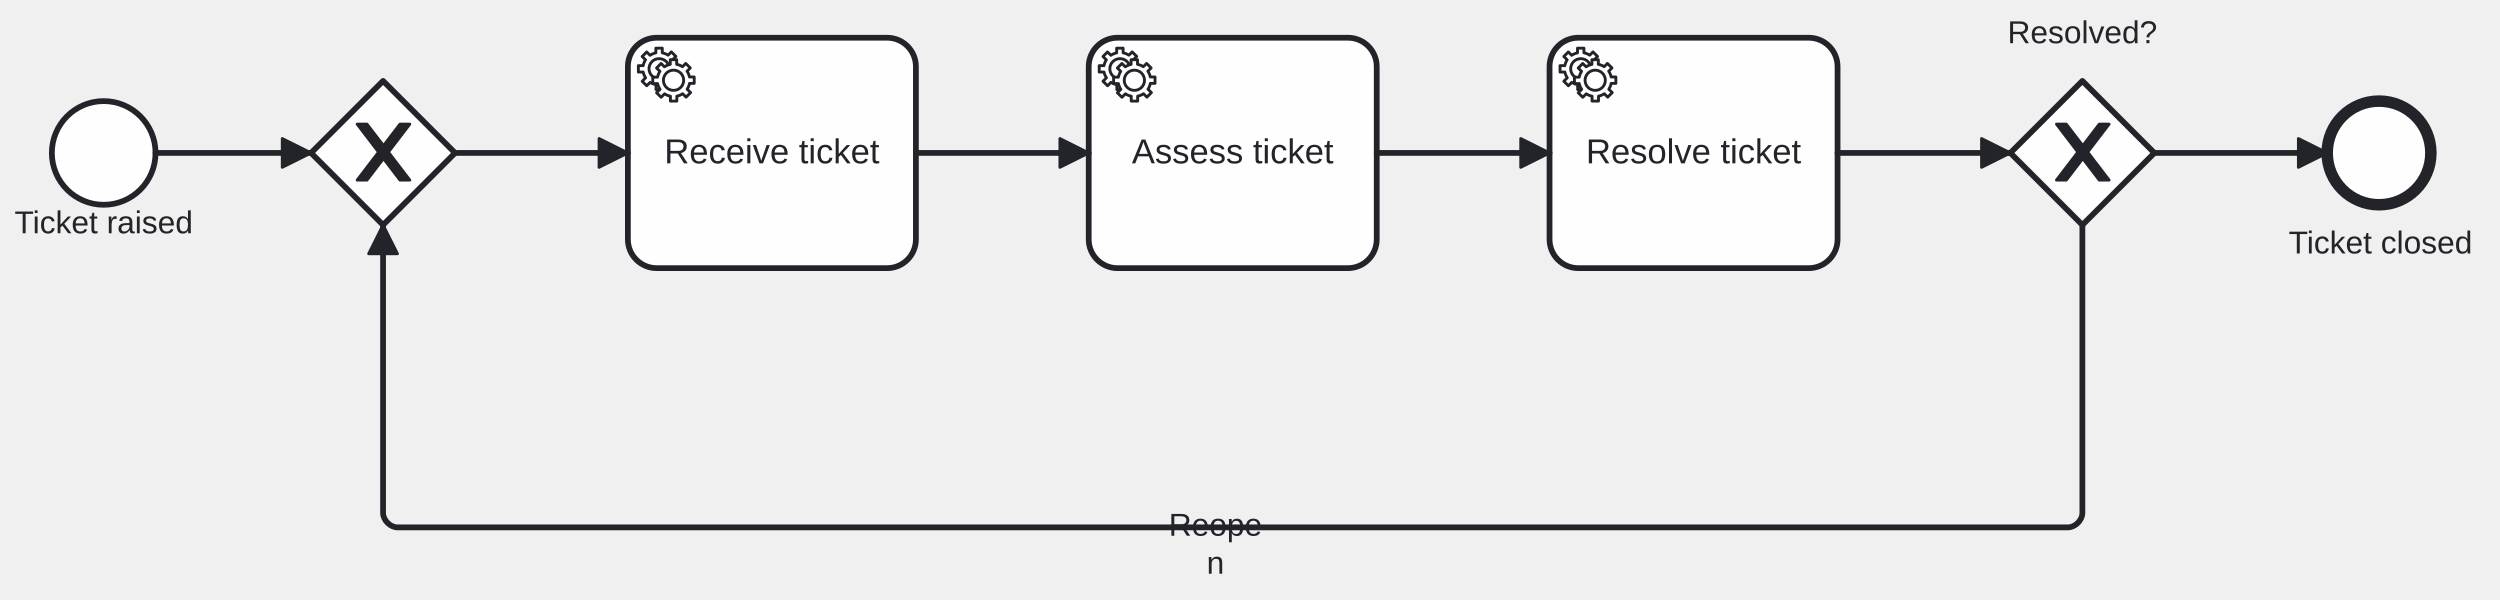
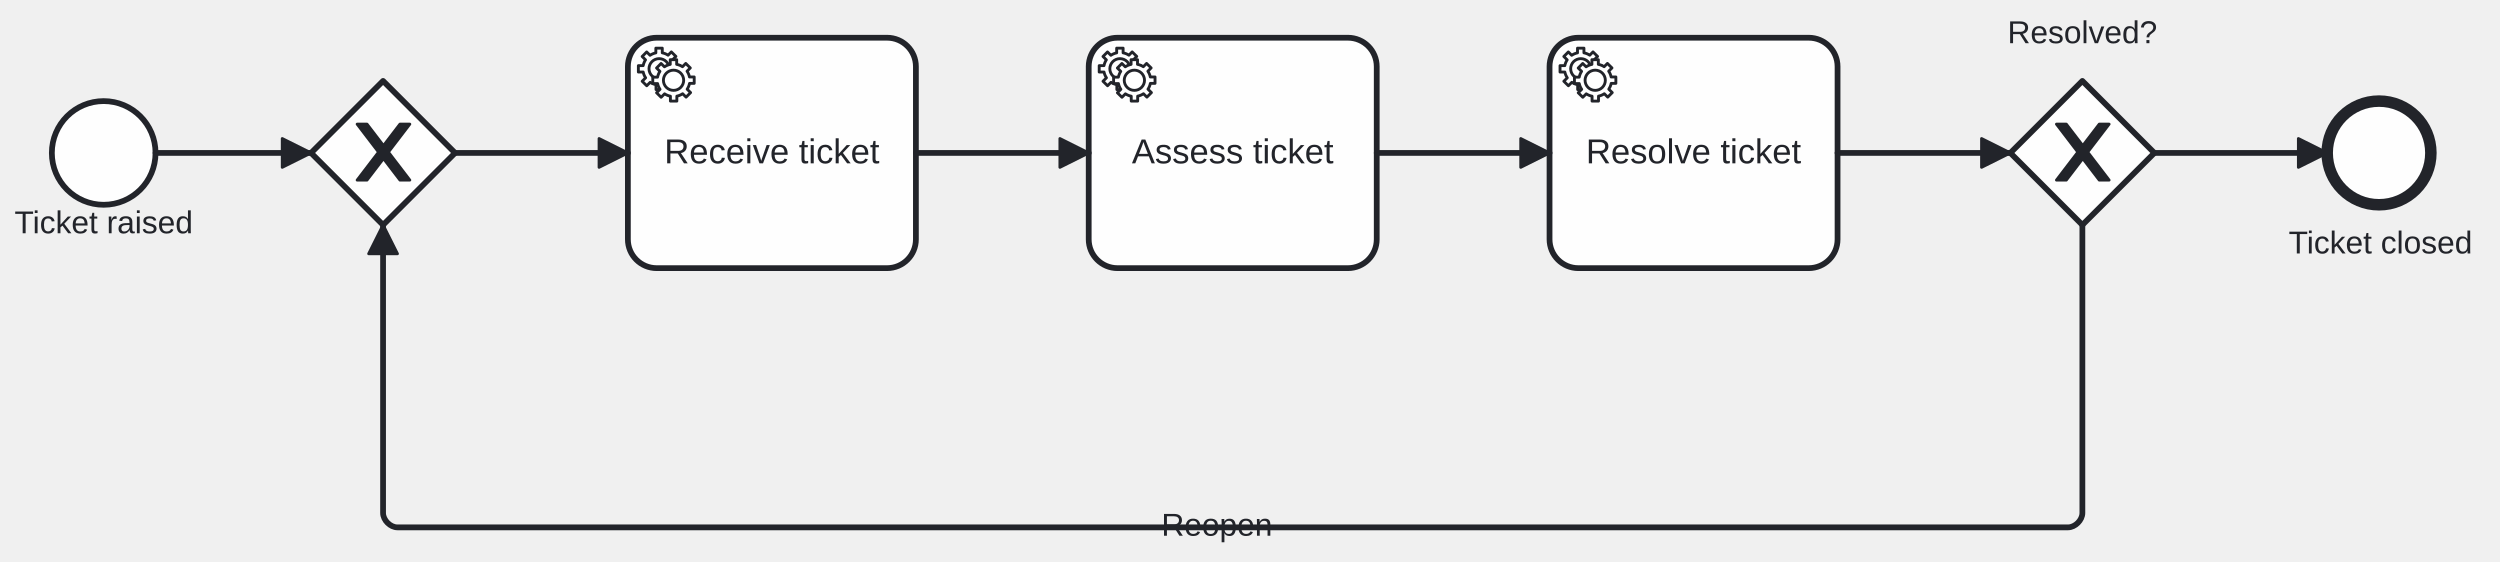
- <svg xmlns="http://www.w3.org/2000/svg" width="868" height="208.1" viewBox="142 66.9 868 208.1" version="1.1">
+ <svg xmlns="http://www.w3.org/2000/svg" width="868" height="195.1" viewBox="142 66.9 868 195.1" version="1.1">
  <g class="djs-group">
    <g class="djs-element djs-shape" data-element-id="startEvent_ticketRaised" style="display: block;" transform="matrix(1 0 0 1 160 102)">
      <g class="djs-visual">
        <circle cx="18" cy="18" r="18" style="stroke-linecap: round; stroke-linejoin: round; stroke: rgb(34, 36, 42); stroke-width: 2px; fill: white; fill-opacity: 0.95;" />
      </g>
      <rect class="djs-hit djs-hit-all" x="0" y="0" width="36" height="36" style="fill: none; stroke-opacity: 0; stroke: white; stroke-width: 15px;" />
    </g>
  </g>
  <g class="djs-group">
    <g class="djs-element djs-shape" data-element-id="startEvent_ticketRaised_label" style="display: block;" transform="matrix(1 0 0 1 147 138)">
      <g class="djs-visual">
        <text lineHeight="1.2" class="djs-label" style="font-family: Arial, sans-serif; font-size: 11px; font-weight: normal; fill: rgb(34, 36, 42);">
          <tspan x="0.028" y="9.9">Ticket raised</tspan>
        </text>
      </g>
      <rect class="djs-hit djs-hit-all" x="0" y="0" width="62" height="14" style="fill: none; stroke-opacity: 0; stroke: white; stroke-width: 15px;" />
    </g>
  </g>
  <g class="djs-group">
    <g class="djs-element djs-shape" data-element-id="gateway_intake" style="display: block;" transform="matrix(1 0 0 1 250 95)">
      <g class="djs-visual">
        <polygon points="25,0 50,25 25,50 0,25" style="stroke-linecap: round; stroke-linejoin: round; stroke: rgb(34, 36, 42); stroke-width: 2px; fill: white; fill-opacity: 0.95;" />
        <path d="m 16,15 7.429,9.714 -7.429,9.714 3.429,0 5.714,-7.464 5.714,7.464 3.429,0 -7.429,-9.714 7.429,-9.714 -3.429,0 -5.714,7.464 -5.714,-7.464 -3.429,0 z" style="fill: rgb(34, 36, 42); stroke-linecap: round; stroke-linejoin: round; stroke: rgb(34, 36, 42); stroke-width: 1px;" />
      </g>
      <rect class="djs-hit djs-hit-all" x="0" y="0" width="50" height="50" style="fill: none; stroke-opacity: 0; stroke: white; stroke-width: 15px;" />
    </g>
  </g>
  <g class="djs-group">
    <g class="djs-element djs-shape" data-element-id="serviceTask_receiveTicket" style="display: block;" transform="matrix(1 0 0 1 360 80)">
      <g class="djs-visual">
        <rect x="0" y="0" width="100" height="80" rx="10" ry="10" style="stroke-linecap: round; stroke-linejoin: round; stroke: rgb(34, 36, 42); stroke-width: 2px; fill: white; fill-opacity: 0.95;" />
        <text lineHeight="1.2" class="djs-label" style="font-family: Arial, sans-serif; font-size: 12px; font-weight: normal; fill: rgb(34, 36, 42);">
          <tspan x="12.652" y="43.6">Receive ticket</tspan>
        </text>
        <circle cx="5" cy="5" r="5" transform="translate(6, 6)" style="stroke-linecap: round; stroke-linejoin: round; stroke: none; stroke-width: 2px; fill: white;" />
        <path d="m 12,18 v -1.713 c 0.352,-0.07 0.704,-0.178 1.048,-0.321 0.344,-0.145 0.666,-0.321 0.966,-0.521 l 1.194,1.18 1.567,-1.577 -1.195,-1.18 c 0.403,-0.614 0.683,-1.299 0.825,-2.018 l 1.622,-0.01 v -2.22 l -1.637,0.01 c -0.073,-0.352 -0.178,-0.7 -0.324,-1.044 -0.145,-0.344 -0.321,-0.664 -0.523,-0.962 l 1.131,-1.136 -1.583,-1.563 -1.13,1.136 c -0.614,-0.401 -1.303,-0.681 -2.023,-0.822 l 0.009,-1.619 h -2.241 l 0.004,1.631 c -0.354,0.074 -0.705,0.18 -1.05,0.324 -0.344,0.144 -0.665,0.321 -0.964,0.52 l -1.17,-1.158 -1.567,1.579 1.168,1.157 c -0.403,0.613 -0.683,1.298 -0.825,2.017 l -1.659,0.003 v 2.222 l 1.672,-0.006 c 0.073,0.351 0.18,0.702 0.324,1.045 0.145,0.344 0.321,0.664 0.523,0.961 l -1.199,1.197 1.584,1.56 1.196,-1.193 c 0.614,0.403 1.303,0.682 2.023,0.823 l 7.19e-4,1.699 h 2.227 z m 0.221,-3.996 c -1.789,0.75 -3.858,-0.093 -4.61,-1.874 -0.752,-1.783 0.091,-3.846 1.88,-4.596 1.788,-0.749 3.857,0.093 4.609,1.874 0.752,1.782 -0.091,3.846 -1.88,4.596 z" style="fill: white; stroke-linecap: round; stroke-linejoin: round; stroke: rgb(34, 36, 42); stroke-width: 1px;" />
        <circle cx="5" cy="5" r="5" transform="translate(11, 10)" style="stroke-linecap: round; stroke-linejoin: round; stroke: none; stroke-width: 2px; fill: white;" />
        <path d="m 17,22 v -1.713 c 0.352,-0.07 0.704,-0.178 1.048,-0.321 0.344,-0.145 0.666,-0.321 0.966,-0.521 l 1.194,1.18 1.567,-1.577 -1.195,-1.18 c 0.403,-0.614 0.683,-1.299 0.825,-2.018 l 1.622,-0.01 v -2.22 l -1.637,0.01 c -0.073,-0.352 -0.178,-0.7 -0.324,-1.044 -0.145,-0.344 -0.321,-0.664 -0.523,-0.962 l 1.131,-1.136 -1.583,-1.563 -1.13,1.136 c -0.614,-0.401 -1.303,-0.681 -2.023,-0.822 l 0.009,-1.619 h -2.241 l 0.004,1.631 c -0.354,0.074 -0.705,0.18 -1.05,0.324 -0.344,0.144 -0.665,0.321 -0.964,0.52 l -1.17,-1.158 -1.567,1.579 1.168,1.157 c -0.403,0.613 -0.683,1.298 -0.825,2.017 l -1.659,0.003 v 2.222 l 1.672,-0.006 c 0.073,0.351 0.18,0.702 0.324,1.045 0.145,0.344 0.321,0.664 0.523,0.961 l -1.199,1.197 1.584,1.56 1.196,-1.193 c 0.614,0.403 1.303,0.682 2.023,0.823 l 7.19e-4,1.699 h 2.227 z m 0.221,-3.996 c -1.789,0.75 -3.858,-0.093 -4.61,-1.874 -0.752,-1.783 0.091,-3.846 1.88,-4.596 1.788,-0.749 3.857,0.093 4.609,1.874 0.752,1.782 -0.091,3.846 -1.88,4.596 z" style="fill: white; stroke-linecap: round; stroke-linejoin: round; stroke: rgb(34, 36, 42); stroke-width: 1px;" />
      </g>
      <rect class="djs-hit djs-hit-all" x="0" y="0" width="100" height="80" style="fill: none; stroke-opacity: 0; stroke: white; stroke-width: 15px;" />
    </g>
  </g>
  <g class="djs-group">
    <g class="djs-element djs-shape" data-element-id="serviceTask_assessTicket" style="display: block;" transform="matrix(1 0 0 1 520 80)">
      <g class="djs-visual">
        <rect x="0" y="0" width="100" height="80" rx="10" ry="10" style="stroke-linecap: round; stroke-linejoin: round; stroke: rgb(34, 36, 42); stroke-width: 2px; fill: white; fill-opacity: 0.95;" />
        <text lineHeight="1.2" class="djs-label" style="font-family: Arial, sans-serif; font-size: 12px; font-weight: normal; fill: rgb(34, 36, 42);">
          <tspan x="14.99" y="43.6">Assess ticket</tspan>
        </text>
        <circle cx="5" cy="5" r="5" transform="translate(6, 6)" style="stroke-linecap: round; stroke-linejoin: round; stroke: none; stroke-width: 2px; fill: white;" />
        <path d="m 12,18 v -1.713 c 0.352,-0.07 0.704,-0.178 1.048,-0.321 0.344,-0.145 0.666,-0.321 0.966,-0.521 l 1.194,1.18 1.567,-1.577 -1.195,-1.18 c 0.403,-0.614 0.683,-1.299 0.825,-2.018 l 1.622,-0.01 v -2.22 l -1.637,0.01 c -0.073,-0.352 -0.178,-0.7 -0.324,-1.044 -0.145,-0.344 -0.321,-0.664 -0.523,-0.962 l 1.131,-1.136 -1.583,-1.563 -1.13,1.136 c -0.614,-0.401 -1.303,-0.681 -2.023,-0.822 l 0.009,-1.619 h -2.241 l 0.004,1.631 c -0.354,0.074 -0.705,0.18 -1.05,0.324 -0.344,0.144 -0.665,0.321 -0.964,0.52 l -1.17,-1.158 -1.567,1.579 1.168,1.157 c -0.403,0.613 -0.683,1.298 -0.825,2.017 l -1.659,0.003 v 2.222 l 1.672,-0.006 c 0.073,0.351 0.18,0.702 0.324,1.045 0.145,0.344 0.321,0.664 0.523,0.961 l -1.199,1.197 1.584,1.56 1.196,-1.193 c 0.614,0.403 1.303,0.682 2.023,0.823 l 7.19e-4,1.699 h 2.227 z m 0.221,-3.996 c -1.789,0.75 -3.858,-0.093 -4.61,-1.874 -0.752,-1.783 0.091,-3.846 1.88,-4.596 1.788,-0.749 3.857,0.093 4.609,1.874 0.752,1.782 -0.091,3.846 -1.88,4.596 z" style="fill: white; stroke-linecap: round; stroke-linejoin: round; stroke: rgb(34, 36, 42); stroke-width: 1px;" />
        <circle cx="5" cy="5" r="5" transform="translate(11, 10)" style="stroke-linecap: round; stroke-linejoin: round; stroke: none; stroke-width: 2px; fill: white;" />
        <path d="m 17,22 v -1.713 c 0.352,-0.07 0.704,-0.178 1.048,-0.321 0.344,-0.145 0.666,-0.321 0.966,-0.521 l 1.194,1.18 1.567,-1.577 -1.195,-1.18 c 0.403,-0.614 0.683,-1.299 0.825,-2.018 l 1.622,-0.01 v -2.22 l -1.637,0.01 c -0.073,-0.352 -0.178,-0.7 -0.324,-1.044 -0.145,-0.344 -0.321,-0.664 -0.523,-0.962 l 1.131,-1.136 -1.583,-1.563 -1.13,1.136 c -0.614,-0.401 -1.303,-0.681 -2.023,-0.822 l 0.009,-1.619 h -2.241 l 0.004,1.631 c -0.354,0.074 -0.705,0.18 -1.05,0.324 -0.344,0.144 -0.665,0.321 -0.964,0.52 l -1.17,-1.158 -1.567,1.579 1.168,1.157 c -0.403,0.613 -0.683,1.298 -0.825,2.017 l -1.659,0.003 v 2.222 l 1.672,-0.006 c 0.073,0.351 0.18,0.702 0.324,1.045 0.145,0.344 0.321,0.664 0.523,0.961 l -1.199,1.197 1.584,1.56 1.196,-1.193 c 0.614,0.403 1.303,0.682 2.023,0.823 l 7.19e-4,1.699 h 2.227 z m 0.221,-3.996 c -1.789,0.75 -3.858,-0.093 -4.61,-1.874 -0.752,-1.783 0.091,-3.846 1.88,-4.596 1.788,-0.749 3.857,0.093 4.609,1.874 0.752,1.782 -0.091,3.846 -1.88,4.596 z" style="fill: white; stroke-linecap: round; stroke-linejoin: round; stroke: rgb(34, 36, 42); stroke-width: 1px;" />
      </g>
      <rect class="djs-hit djs-hit-all" x="0" y="0" width="100" height="80" style="fill: none; stroke-opacity: 0; stroke: white; stroke-width: 15px;" />
    </g>
  </g>
  <g class="djs-group">
    <g class="djs-element djs-shape" data-element-id="serviceTask_resolveTicket" style="display: block;" transform="matrix(1 0 0 1 680 80)">
      <g class="djs-visual">
        <rect x="0" y="0" width="100" height="80" rx="10" ry="10" style="stroke-linecap: round; stroke-linejoin: round; stroke: rgb(34, 36, 42); stroke-width: 2px; fill: white; fill-opacity: 0.95;" />
        <text lineHeight="1.2" class="djs-label" style="font-family: Arial, sans-serif; font-size: 12px; font-weight: normal; fill: rgb(34, 36, 42);">
          <tspan x="12.652" y="43.6">Resolve ticket</tspan>
        </text>
        <circle cx="5" cy="5" r="5" transform="translate(6, 6)" style="stroke-linecap: round; stroke-linejoin: round; stroke: none; stroke-width: 2px; fill: white;" />
        <path d="m 12,18 v -1.713 c 0.352,-0.07 0.704,-0.178 1.048,-0.321 0.344,-0.145 0.666,-0.321 0.966,-0.521 l 1.194,1.18 1.567,-1.577 -1.195,-1.18 c 0.403,-0.614 0.683,-1.299 0.825,-2.018 l 1.622,-0.01 v -2.22 l -1.637,0.01 c -0.073,-0.352 -0.178,-0.7 -0.324,-1.044 -0.145,-0.344 -0.321,-0.664 -0.523,-0.962 l 1.131,-1.136 -1.583,-1.563 -1.13,1.136 c -0.614,-0.401 -1.303,-0.681 -2.023,-0.822 l 0.009,-1.619 h -2.241 l 0.004,1.631 c -0.354,0.074 -0.705,0.18 -1.05,0.324 -0.344,0.144 -0.665,0.321 -0.964,0.52 l -1.17,-1.158 -1.567,1.579 1.168,1.157 c -0.403,0.613 -0.683,1.298 -0.825,2.017 l -1.659,0.003 v 2.222 l 1.672,-0.006 c 0.073,0.351 0.18,0.702 0.324,1.045 0.145,0.344 0.321,0.664 0.523,0.961 l -1.199,1.197 1.584,1.56 1.196,-1.193 c 0.614,0.403 1.303,0.682 2.023,0.823 l 7.19e-4,1.699 h 2.227 z m 0.221,-3.996 c -1.789,0.75 -3.858,-0.093 -4.61,-1.874 -0.752,-1.783 0.091,-3.846 1.88,-4.596 1.788,-0.749 3.857,0.093 4.609,1.874 0.752,1.782 -0.091,3.846 -1.88,4.596 z" style="fill: white; stroke-linecap: round; stroke-linejoin: round; stroke: rgb(34, 36, 42); stroke-width: 1px;" />
        <circle cx="5" cy="5" r="5" transform="translate(11, 10)" style="stroke-linecap: round; stroke-linejoin: round; stroke: none; stroke-width: 2px; fill: white;" />
        <path d="m 17,22 v -1.713 c 0.352,-0.07 0.704,-0.178 1.048,-0.321 0.344,-0.145 0.666,-0.321 0.966,-0.521 l 1.194,1.18 1.567,-1.577 -1.195,-1.18 c 0.403,-0.614 0.683,-1.299 0.825,-2.018 l 1.622,-0.01 v -2.22 l -1.637,0.01 c -0.073,-0.352 -0.178,-0.7 -0.324,-1.044 -0.145,-0.344 -0.321,-0.664 -0.523,-0.962 l 1.131,-1.136 -1.583,-1.563 -1.13,1.136 c -0.614,-0.401 -1.303,-0.681 -2.023,-0.822 l 0.009,-1.619 h -2.241 l 0.004,1.631 c -0.354,0.074 -0.705,0.18 -1.05,0.324 -0.344,0.144 -0.665,0.321 -0.964,0.52 l -1.17,-1.158 -1.567,1.579 1.168,1.157 c -0.403,0.613 -0.683,1.298 -0.825,2.017 l -1.659,0.003 v 2.222 l 1.672,-0.006 c 0.073,0.351 0.18,0.702 0.324,1.045 0.145,0.344 0.321,0.664 0.523,0.961 l -1.199,1.197 1.584,1.56 1.196,-1.193 c 0.614,0.403 1.303,0.682 2.023,0.823 l 7.19e-4,1.699 h 2.227 z m 0.221,-3.996 c -1.789,0.75 -3.858,-0.093 -4.61,-1.874 -0.752,-1.783 0.091,-3.846 1.88,-4.596 1.788,-0.749 3.857,0.093 4.609,1.874 0.752,1.782 -0.091,3.846 -1.88,4.596 z" style="fill: white; stroke-linecap: round; stroke-linejoin: round; stroke: rgb(34, 36, 42); stroke-width: 1px;" />
      </g>
      <rect class="djs-hit djs-hit-all" x="0" y="0" width="100" height="80" style="fill: none; stroke-opacity: 0; stroke: white; stroke-width: 15px;" />
    </g>
  </g>
  <g class="djs-group">
    <g class="djs-element djs-shape" data-element-id="gateway_resolved" style="display: block;" transform="matrix(1 0 0 1 840 95)">
      <g class="djs-visual">
        <polygon points="25,0 50,25 25,50 0,25" style="stroke-linecap: round; stroke-linejoin: round; stroke: rgb(34, 36, 42); stroke-width: 2px; fill: white; fill-opacity: 0.95;" />
        <path d="m 16,15 7.429,9.714 -7.429,9.714 3.429,0 5.714,-7.464 5.714,7.464 3.429,0 -7.429,-9.714 7.429,-9.714 -3.429,0 -5.714,7.464 -5.714,-7.464 -3.429,0 z" style="fill: rgb(34, 36, 42); stroke-linecap: round; stroke-linejoin: round; stroke: rgb(34, 36, 42); stroke-width: 1px;" />
      </g>
      <rect class="djs-hit djs-hit-all" x="0" y="0" width="50" height="50" style="fill: none; stroke-opacity: 0; stroke: white; stroke-width: 15px;" />
    </g>
  </g>
  <g class="djs-group">
    <g class="djs-element djs-shape" data-element-id="gateway_resolved_label" style="display: block;" transform="matrix(1 0 0 1 835 72)">
      <g class="djs-visual">
        <text lineHeight="1.2" class="djs-label" style="font-family: Arial, sans-serif; font-size: 11px; font-weight: normal; fill: rgb(34, 36, 42);">
          <tspan x="4.012" y="9.9">Resolved?</tspan>
        </text>
      </g>
      <rect class="djs-hit djs-hit-all" x="0" y="0" width="60" height="14" style="fill: none; stroke-opacity: 0; stroke: white; stroke-width: 15px;" />
    </g>
  </g>
  <g class="djs-group">
    <g class="djs-element djs-shape" data-element-id="endEvent_ticketClosed" style="display: block;" transform="matrix(1 0 0 1 950 102)">
      <g class="djs-visual">
        <circle cx="18" cy="18" r="18" style="stroke-linecap: round; stroke-linejoin: round; stroke: rgb(34, 36, 42); stroke-width: 4px; fill: white; fill-opacity: 0.95;" />
      </g>
      <rect class="djs-hit djs-hit-all" x="0" y="0" width="36" height="36" style="fill: none; stroke-opacity: 0; stroke: white; stroke-width: 15px;" />
    </g>
  </g>
  <g class="djs-group">
    <g class="djs-element djs-shape" data-element-id="endEvent_ticketClosed_label" style="display: block;" transform="matrix(1 0 0 1 932 145)">
      <g class="djs-visual">
        <text lineHeight="1.2" class="djs-label" style="font-family: Arial, sans-serif; font-size: 11px; font-weight: normal; fill: rgb(34, 36, 42);">
          <tspan x="4.609" y="9.9">Ticket closed</tspan>
        </text>
      </g>
      <rect class="djs-hit djs-hit-all" x="0" y="0" width="73" height="14" style="fill: none; stroke-opacity: 0; stroke: white; stroke-width: 15px;" />
    </g>
  </g>
  <g class="djs-group">
    <g class="djs-element djs-connection" data-element-id="flow_ticketRaised" style="display: block;">
      <g class="djs-visual">
        <defs>
-           <marker id="marker-1f6opn6ag91mq3pepes89j3ha" viewBox="0 0 20 20" refX="11" refY="10" markerWidth="10" markerHeight="10" orient="auto">
-             <path d="M 1 5 L 11 10 L 1 15 Z" style="stroke-linecap: round; stroke-linejoin: round; stroke: rgb(34, 36, 42); stroke-width: 1px; fill: rgb(34, 36, 42);" />
-           </marker>
-         </defs>
-         <path data-corner-radius="5" style="fill: none; stroke-linecap: round; stroke-linejoin: round; stroke: rgb(34, 36, 42); stroke-width: 2px; marker-end: url('#marker-1f6opn6ag91mq3pepes89j3ha');" d="M196,120L250,120" />
+           <marker id="marker-84y6lnmt689t5nx8e2t7wjsqf" viewBox="0 0 20 20" refX="11" refY="10" markerWidth="10" markerHeight="10" orient="auto">
+             <path d="M 1 5 L 11 10 L 1 15 Z" style="stroke-linecap: round; stroke-linejoin: round; stroke: rgb(34, 36, 42); stroke-width: 1px; fill: rgb(34, 36, 42);" />
+           </marker>
+         </defs>
+         <path data-corner-radius="5" style="fill: none; stroke-linecap: round; stroke-linejoin: round; stroke: rgb(34, 36, 42); stroke-width: 2px; marker-end: url('#marker-84y6lnmt689t5nx8e2t7wjsqf');" d="M196,120L250,120" />
      </g>
      <path d="M196,120L250,120" class="djs-hit djs-hit-stroke" style="fill: none; stroke-opacity: 0; stroke: white; stroke-width: 15px;" />
    </g>
  </g>
  <g class="djs-group">
    <g class="djs-element djs-connection" data-element-id="flow_intakeToReceive" style="display: block;">
      <g class="djs-visual">
        <defs>
-           <marker id="marker-bm0z2iqqg0q1huyhsazmevi3f" viewBox="0 0 20 20" refX="11" refY="10" markerWidth="10" markerHeight="10" orient="auto">
-             <path d="M 1 5 L 11 10 L 1 15 Z" style="stroke-linecap: round; stroke-linejoin: round; stroke: rgb(34, 36, 42); stroke-width: 1px; fill: rgb(34, 36, 42);" />
-           </marker>
-         </defs>
-         <path data-corner-radius="5" style="fill: none; stroke-linecap: round; stroke-linejoin: round; stroke: rgb(34, 36, 42); stroke-width: 2px; marker-end: url('#marker-bm0z2iqqg0q1huyhsazmevi3f');" d="M300,120L360,120" />
+           <marker id="marker-4bekorycd0jozv369zuywzhfv" viewBox="0 0 20 20" refX="11" refY="10" markerWidth="10" markerHeight="10" orient="auto">
+             <path d="M 1 5 L 11 10 L 1 15 Z" style="stroke-linecap: round; stroke-linejoin: round; stroke: rgb(34, 36, 42); stroke-width: 1px; fill: rgb(34, 36, 42);" />
+           </marker>
+         </defs>
+         <path data-corner-radius="5" style="fill: none; stroke-linecap: round; stroke-linejoin: round; stroke: rgb(34, 36, 42); stroke-width: 2px; marker-end: url('#marker-4bekorycd0jozv369zuywzhfv');" d="M300,120L360,120" />
      </g>
      <path d="M300,120L360,120" class="djs-hit djs-hit-stroke" style="fill: none; stroke-opacity: 0; stroke: white; stroke-width: 15px;" />
    </g>
  </g>
  <g class="djs-group">
    <g class="djs-element djs-connection" data-element-id="flow_receiveToAssess" style="display: block;">
      <g class="djs-visual">
        <defs>
-           <marker id="marker-evx51jod2mpjegxb9ynz1bz9x" viewBox="0 0 20 20" refX="11" refY="10" markerWidth="10" markerHeight="10" orient="auto">
-             <path d="M 1 5 L 11 10 L 1 15 Z" style="stroke-linecap: round; stroke-linejoin: round; stroke: rgb(34, 36, 42); stroke-width: 1px; fill: rgb(34, 36, 42);" />
-           </marker>
-         </defs>
-         <path data-corner-radius="5" style="fill: none; stroke-linecap: round; stroke-linejoin: round; stroke: rgb(34, 36, 42); stroke-width: 2px; marker-end: url('#marker-evx51jod2mpjegxb9ynz1bz9x');" d="M460,120L520,120" />
+           <marker id="marker-7xgivg4wki2y14vs9xkjitn6t" viewBox="0 0 20 20" refX="11" refY="10" markerWidth="10" markerHeight="10" orient="auto">
+             <path d="M 1 5 L 11 10 L 1 15 Z" style="stroke-linecap: round; stroke-linejoin: round; stroke: rgb(34, 36, 42); stroke-width: 1px; fill: rgb(34, 36, 42);" />
+           </marker>
+         </defs>
+         <path data-corner-radius="5" style="fill: none; stroke-linecap: round; stroke-linejoin: round; stroke: rgb(34, 36, 42); stroke-width: 2px; marker-end: url('#marker-7xgivg4wki2y14vs9xkjitn6t');" d="M460,120L520,120" />
      </g>
      <path d="M460,120L520,120" class="djs-hit djs-hit-stroke" style="fill: none; stroke-opacity: 0; stroke: white; stroke-width: 15px;" />
    </g>
  </g>
  <g class="djs-group">
    <g class="djs-element djs-connection" data-element-id="flow_assessToResolve" style="display: block;">
      <g class="djs-visual">
        <defs>
-           <marker id="marker-48f0p851iwazkzkeksdf3n7cn" viewBox="0 0 20 20" refX="11" refY="10" markerWidth="10" markerHeight="10" orient="auto">
-             <path d="M 1 5 L 11 10 L 1 15 Z" style="stroke-linecap: round; stroke-linejoin: round; stroke: rgb(34, 36, 42); stroke-width: 1px; fill: rgb(34, 36, 42);" />
-           </marker>
-         </defs>
-         <path data-corner-radius="5" style="fill: none; stroke-linecap: round; stroke-linejoin: round; stroke: rgb(34, 36, 42); stroke-width: 2px; marker-end: url('#marker-48f0p851iwazkzkeksdf3n7cn');" d="M620,120L680,120" />
+           <marker id="marker-dege55lolhux0we6qsne9kte6" viewBox="0 0 20 20" refX="11" refY="10" markerWidth="10" markerHeight="10" orient="auto">
+             <path d="M 1 5 L 11 10 L 1 15 Z" style="stroke-linecap: round; stroke-linejoin: round; stroke: rgb(34, 36, 42); stroke-width: 1px; fill: rgb(34, 36, 42);" />
+           </marker>
+         </defs>
+         <path data-corner-radius="5" style="fill: none; stroke-linecap: round; stroke-linejoin: round; stroke: rgb(34, 36, 42); stroke-width: 2px; marker-end: url('#marker-dege55lolhux0we6qsne9kte6');" d="M620,120L680,120" />
      </g>
      <path d="M620,120L680,120" class="djs-hit djs-hit-stroke" style="fill: none; stroke-opacity: 0; stroke: white; stroke-width: 15px;" />
    </g>
  </g>
  <g class="djs-group">
    <g class="djs-element djs-connection" data-element-id="flow_resolveToGateway" style="display: block;">
      <g class="djs-visual">
        <defs>
-           <marker id="marker-2nzidf3pbojjxgattd8pz406b" viewBox="0 0 20 20" refX="11" refY="10" markerWidth="10" markerHeight="10" orient="auto">
-             <path d="M 1 5 L 11 10 L 1 15 Z" style="stroke-linecap: round; stroke-linejoin: round; stroke: rgb(34, 36, 42); stroke-width: 1px; fill: rgb(34, 36, 42);" />
-           </marker>
-         </defs>
-         <path data-corner-radius="5" style="fill: none; stroke-linecap: round; stroke-linejoin: round; stroke: rgb(34, 36, 42); stroke-width: 2px; marker-end: url('#marker-2nzidf3pbojjxgattd8pz406b');" d="M780,120L840,120" />
+           <marker id="marker-3mvlz10o927vjd62cjn2y4gbm" viewBox="0 0 20 20" refX="11" refY="10" markerWidth="10" markerHeight="10" orient="auto">
+             <path d="M 1 5 L 11 10 L 1 15 Z" style="stroke-linecap: round; stroke-linejoin: round; stroke: rgb(34, 36, 42); stroke-width: 1px; fill: rgb(34, 36, 42);" />
+           </marker>
+         </defs>
+         <path data-corner-radius="5" style="fill: none; stroke-linecap: round; stroke-linejoin: round; stroke: rgb(34, 36, 42); stroke-width: 2px; marker-end: url('#marker-3mvlz10o927vjd62cjn2y4gbm');" d="M780,120L840,120" />
      </g>
      <path d="M780,120L840,120" class="djs-hit djs-hit-stroke" style="fill: none; stroke-opacity: 0; stroke: white; stroke-width: 15px;" />
    </g>
  </g>
  <g class="djs-group">
    <g class="djs-element djs-connection" data-element-id="flow_ticketClosed" style="display: block;">
      <g class="djs-visual">
        <defs>
-           <marker id="marker-2k2agvsyro4ex22s71je1r7z8" viewBox="0 0 20 20" refX="11" refY="10" markerWidth="10" markerHeight="10" orient="auto">
-             <path d="M 1 5 L 11 10 L 1 15 Z" style="stroke-linecap: round; stroke-linejoin: round; stroke: rgb(34, 36, 42); stroke-width: 1px; fill: rgb(34, 36, 42);" />
-           </marker>
-         </defs>
-         <path data-corner-radius="5" style="fill: none; stroke-linecap: round; stroke-linejoin: round; stroke: rgb(34, 36, 42); stroke-width: 2px; marker-end: url('#marker-2k2agvsyro4ex22s71je1r7z8');" d="M890,120L950,120" />
+           <marker id="marker-bxi7tyju52w5ce8dkc7gvtron" viewBox="0 0 20 20" refX="11" refY="10" markerWidth="10" markerHeight="10" orient="auto">
+             <path d="M 1 5 L 11 10 L 1 15 Z" style="stroke-linecap: round; stroke-linejoin: round; stroke: rgb(34, 36, 42); stroke-width: 1px; fill: rgb(34, 36, 42);" />
+           </marker>
+         </defs>
+         <path data-corner-radius="5" style="fill: none; stroke-linecap: round; stroke-linejoin: round; stroke: rgb(34, 36, 42); stroke-width: 2px; marker-end: url('#marker-bxi7tyju52w5ce8dkc7gvtron');" d="M890,120L950,120" />
      </g>
      <path d="M890,120L950,120" class="djs-hit djs-hit-stroke" style="fill: none; stroke-opacity: 0; stroke: white; stroke-width: 15px;" />
    </g>
  </g>
  <g class="djs-group">
    <g class="djs-element djs-connection" data-element-id="flow_reopen" style="display: block;">
      <g class="djs-visual">
        <defs>
-           <marker id="marker-10aezqgf6575kykw6hoxy2ozh" viewBox="0 0 20 20" refX="11" refY="10" markerWidth="10" markerHeight="10" orient="auto">
-             <path d="M 1 5 L 11 10 L 1 15 Z" style="stroke-linecap: round; stroke-linejoin: round; stroke: rgb(34, 36, 42); stroke-width: 1px; fill: rgb(34, 36, 42);" />
-           </marker>
-         </defs>
-         <path data-corner-radius="5" style="fill: none; stroke-linecap: round; stroke-linejoin: round; stroke: rgb(34, 36, 42); stroke-width: 2px; marker-end: url('#marker-10aezqgf6575kykw6hoxy2ozh');" d="M865,145L865,245C865,247.5,862.5,250,860,250L280,250C277.5,250,275,247.5,275,245L275,145" />
+           <marker id="marker-7qu2d4pt4evtt0i16zjbqp4p6" viewBox="0 0 20 20" refX="11" refY="10" markerWidth="10" markerHeight="10" orient="auto">
+             <path d="M 1 5 L 11 10 L 1 15 Z" style="stroke-linecap: round; stroke-linejoin: round; stroke: rgb(34, 36, 42); stroke-width: 1px; fill: rgb(34, 36, 42);" />
+           </marker>
+         </defs>
+         <path data-corner-radius="5" style="fill: none; stroke-linecap: round; stroke-linejoin: round; stroke: rgb(34, 36, 42); stroke-width: 2px; marker-end: url('#marker-7qu2d4pt4evtt0i16zjbqp4p6');" d="M865,145L865,245C865,247.5,862.5,250,860,250L280,250C277.5,250,275,247.5,275,245L275,145" />
      </g>
      <path d="M865,145L865,250L275,250L275,145" class="djs-hit djs-hit-stroke" style="fill: none; stroke-opacity: 0; stroke: white; stroke-width: 15px;" />
    </g>
  </g>
  <g class="djs-group">
    <g class="djs-element djs-shape" data-element-id="flow_reopen_label" style="display: block;" transform="matrix(1 0 0 1 545 243)">
      <g class="djs-visual">
        <text lineHeight="1.2" class="djs-label" style="font-family: Arial, sans-serif; font-size: 11px; font-weight: normal; fill: rgb(34, 36, 42);">
-           <tspan x="2.793" y="9.9">Reope</tspan>
-           <tspan x="15.941" y="23.1">n</tspan>
-         </text>
-       </g>
-       <rect class="djs-hit djs-hit-all" x="0" y="0" width="38" height="27" style="fill: none; stroke-opacity: 0; stroke: white; stroke-width: 15px;" />
+           <tspan x="0.234" y="9.9">Reopen</tspan>
+         </text>
+       </g>
+       <rect class="djs-hit djs-hit-all" x="0" y="0" width="39" height="14" style="fill: none; stroke-opacity: 0; stroke: white; stroke-width: 15px;" />
    </g>
  </g>
</svg>
